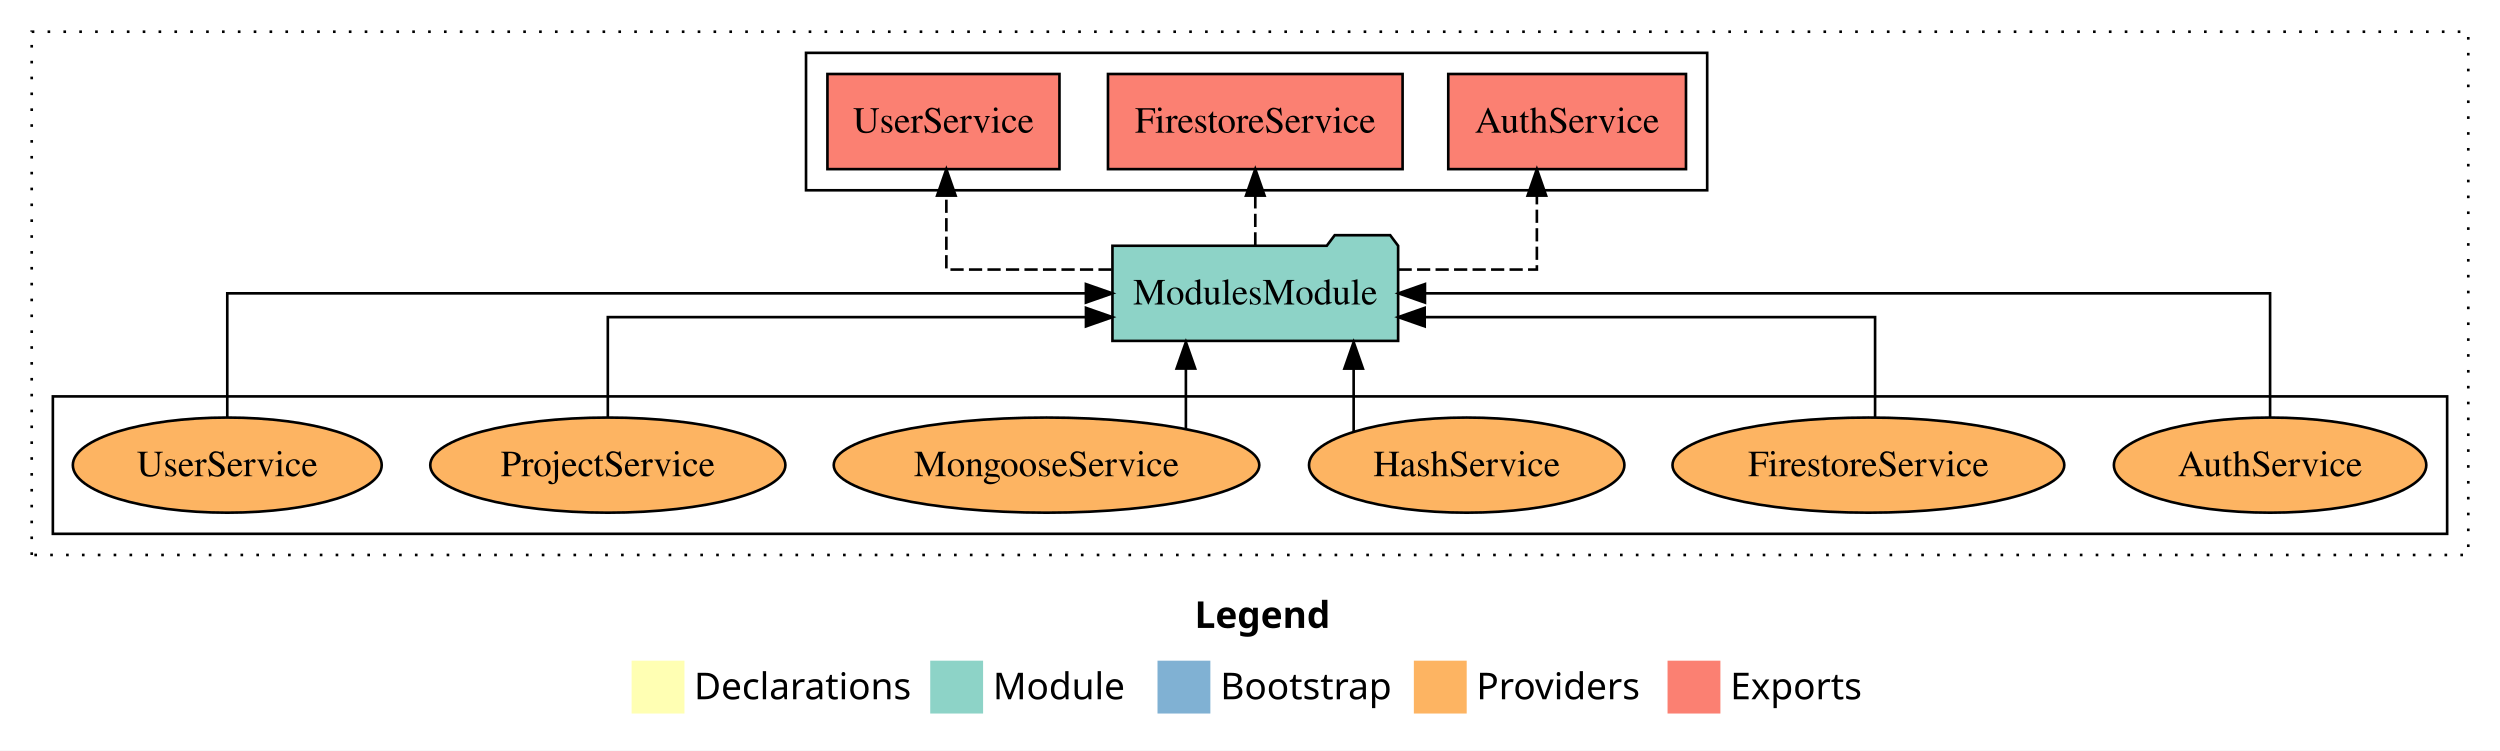
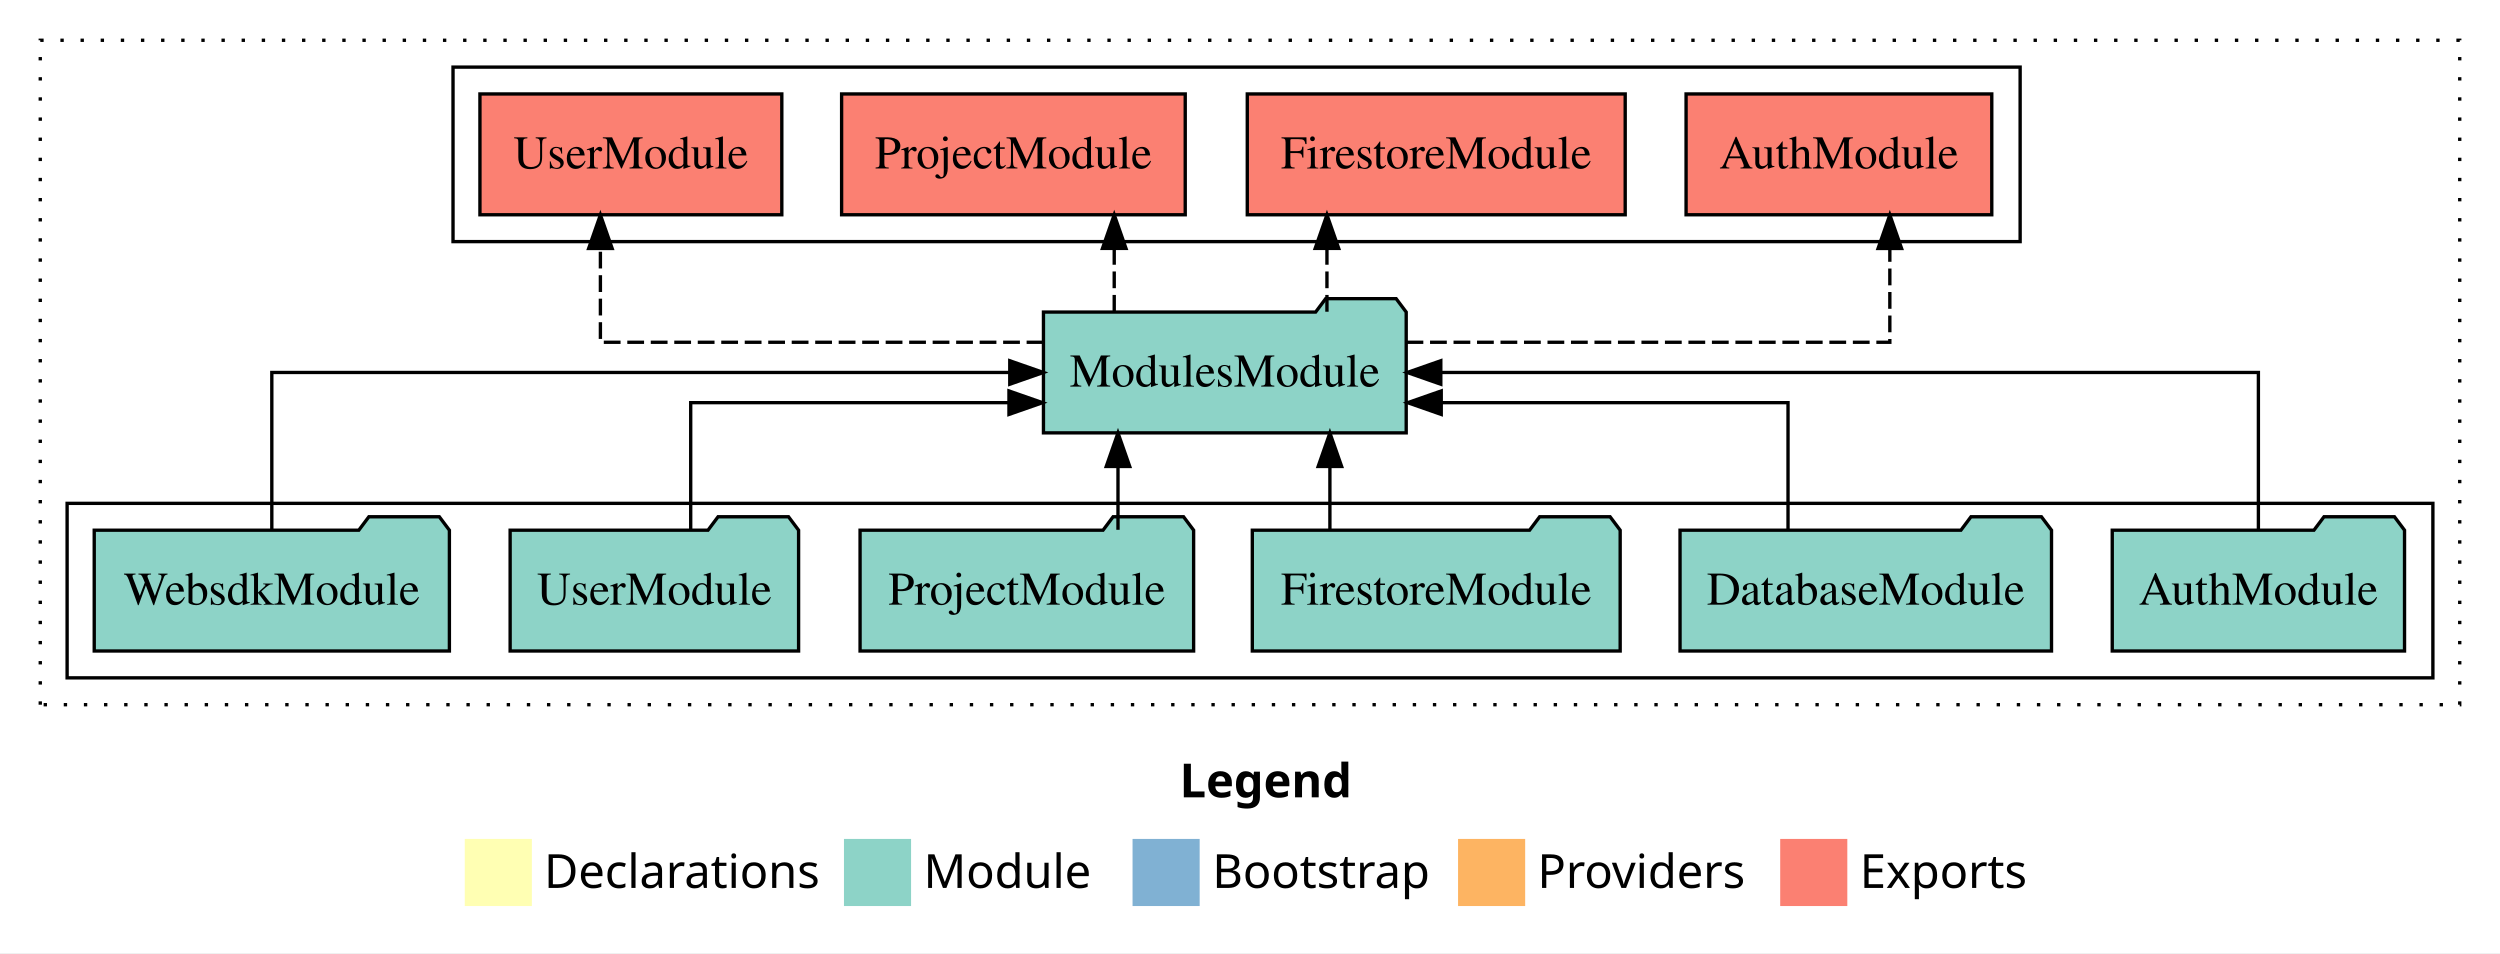
- <svg xmlns="http://www.w3.org/2000/svg" width="946pt" height="284pt" viewBox="0.00 0.00 946.00 284.00">
+ <svg xmlns="http://www.w3.org/2000/svg" width="745pt" height="284pt" viewBox="0.00 0.00 745.00 284.00">
  <g id="graph0" class="graph" transform="scale(1 1) rotate(0) translate(4 280)">
-     <polygon fill="white" stroke="transparent" points="-4,4 -4,-280 942,-280 942,4 -4,4" />
-     <text text-anchor="start" x="448.01" y="-42.4" font-family="Times-12" font-weight="bold" font-size="14.00">Legend</text>
-     <polygon fill="#ffffb3" stroke="transparent" points="235,-10 235,-30 255,-30 255,-10 235,-10" />
-     <text text-anchor="start" x="258.63" y="-15.4" font-family="Times-12" font-size="14.00">  Declarations</text>
-     <polygon fill="#8dd3c7" stroke="transparent" points="348,-10 348,-30 368,-30 368,-10 348,-10" />
-     <text text-anchor="start" x="371.73" y="-15.4" font-family="Times-12" font-size="14.00">  Module</text>
-     <polygon fill="#80b1d3" stroke="transparent" points="434,-10 434,-30 454,-30 454,-10 434,-10" />
-     <text text-anchor="start" x="457.78" y="-15.4" font-family="Times-12" font-size="14.00">  Bootstrap</text>
-     <polygon fill="#fdb462" stroke="transparent" points="531,-10 531,-30 551,-30 551,-10 531,-10" />
-     <text text-anchor="start" x="554.67" y="-15.4" font-family="Times-12" font-size="14.00">  Providers</text>
-     <polygon fill="#fb8072" stroke="transparent" points="627,-10 627,-30 647,-30 647,-10 627,-10" />
-     <text text-anchor="start" x="650.73" y="-15.4" font-family="Times-12" font-size="14.00">  Exports</text>
+     <polygon fill="white" stroke="transparent" points="-4,4 -4,-280 741,-280 741,4 -4,4" />
+     <text text-anchor="start" x="347.51" y="-42.4" font-family="Times-12" font-weight="bold" font-size="14.00">Legend
+     </text>
+     <polygon fill="#ffffb3" stroke="transparent" points="134.5,-10 134.5,-30 154.5,-30 154.5,-10 134.5,-10" />
+     <text text-anchor="start" x="158.13" y="-15.4" font-family="Times-12" font-size="14.00"> Declarations</text>
+     <polygon fill="#8dd3c7" stroke="transparent" points="247.5,-10 247.5,-30 267.5,-30 267.5,-10 247.5,-10" />
+     <text text-anchor="start" x="271.23" y="-15.4" font-family="Times-12" font-size="14.00"> Module</text>
+     <polygon fill="#80b1d3" stroke="transparent" points="333.5,-10 333.5,-30 353.5,-30 353.5,-10 333.5,-10" />
+     <text text-anchor="start" x="357.28" y="-15.4" font-family="Times-12" font-size="14.00"> Bootstrap</text>
+     <polygon fill="#fdb462" stroke="transparent" points="430.5,-10 430.5,-30 450.5,-30 450.5,-10 430.5,-10" />
+     <text text-anchor="start" x="454.17" y="-15.4" font-family="Times-12" font-size="14.00"> Providers</text>
+     <polygon fill="#fb8072" stroke="transparent" points="526.5,-10 526.5,-30 546.5,-30 546.5,-10 526.5,-10" />
+     <text text-anchor="start" x="550.23" y="-15.4" font-family="Times-12" font-size="14.00"> Exports</text>
    <g id="clust1" class="cluster">
-       <polygon fill="none" stroke="black" stroke-dasharray="1,5" points="8,-70 8,-268 930,-268 930,-70 8,-70" />
+       <polygon fill="none" stroke="black" stroke-dasharray="1,5" points="8,-70 8,-268 729,-268 729,-70 8,-70" />
    </g>
-     <g id="clust6" class="cluster">
-       <polygon fill="none" stroke="black" points="16,-78 16,-130 922,-130 922,-78 16,-78" />
+     <g id="clust3" class="cluster">
+       <polygon fill="none" stroke="black" points="16,-78 16,-130 721,-130 721,-78 16,-78" />
    </g>
    <g id="clust4" class="cluster">
-       <polygon fill="none" stroke="black" points="301,-208 301,-260 642,-260 642,-208 301,-208" />
+       <polygon fill="none" stroke="black" points="131,-208 131,-260 598,-260 598,-208 131,-208" />
    </g>
    <g id="node1" class="node">
-       <polygon fill="#fb8072" stroke="black" points="633.98,-252 544.02,-252 544.02,-216 633.98,-216 633.98,-252" />
-       <text text-anchor="middle" x="589" y="-229.8" font-family="Times,serif" font-size="14.00">AuthService </text>
+       <polygon fill="#8dd3c7" stroke="black" points="712.55,-122 709.55,-126 688.55,-126 685.55,-122 625.45,-122 625.45,-86 712.55,-86 712.55,-122" />
+       <text text-anchor="middle" x="669" y="-99.8" font-family="Times,serif" font-size="14.00">AuthModule</text>
+     </g>
+     <g id="node7" class="node">
+       <polygon fill="#8dd3c7" stroke="black" points="415.05,-187 412.05,-191 391.05,-191 388.05,-187 306.95,-187 306.95,-151 415.05,-151 415.05,-187" />
+       <text text-anchor="middle" x="361" y="-164.8" font-family="Times,serif" font-size="14.00">ModulesModule</text>
+     </g>
+     <g id="edge1" class="edge">
+       <path fill="none" stroke="black" d="M669,-122.11C669,-141.34 669,-169 669,-169 669,-169 425.36,-169 425.36,-169" />
+       <polygon fill="black" stroke="black" points="425.36,-165.5 415.36,-169 425.36,-172.5 425.36,-165.5" />
    </g>
    <g id="node2" class="node">
-       <polygon fill="#fb8072" stroke="black" points="526.74,-252 415.26,-252 415.26,-216 526.74,-216 526.74,-252" />
-       <text text-anchor="middle" x="471" y="-229.8" font-family="Times,serif" font-size="14.00">FirestoreService </text>
+       <polygon fill="#8dd3c7" stroke="black" points="607.35,-122 604.35,-126 583.35,-126 580.35,-122 496.65,-122 496.65,-86 607.35,-86 607.35,-122" />
+       <text text-anchor="middle" x="552" y="-99.8" font-family="Times,serif" font-size="14.00">DatabaseModule</text>
+     </g>
+     <g id="edge2" class="edge">
+       <path fill="none" stroke="black" d="M528.83,-122.03C528.83,-138.4 528.83,-160 528.83,-160 528.83,-160 425.49,-160 425.49,-160" />
+       <polygon fill="black" stroke="black" points="425.49,-156.5 415.49,-160 425.49,-163.5 425.49,-156.5" />
    </g>
    <g id="node3" class="node">
-       <polygon fill="#fb8072" stroke="black" points="396.9,-252 309.1,-252 309.1,-216 396.9,-216 396.9,-252" />
-       <text text-anchor="middle" x="353" y="-229.8" font-family="Times,serif" font-size="14.00">UserService </text>
+       <polygon fill="#8dd3c7" stroke="black" points="478.81,-122 475.81,-126 454.81,-126 451.81,-122 369.19,-122 369.19,-86 478.81,-86 478.81,-122" />
+       <text text-anchor="middle" x="424" y="-99.8" font-family="Times,serif" font-size="14.00">FirestoreModule</text>
+     </g>
+     <g id="edge3" class="edge">
+       <path fill="none" stroke="black" d="M392.31,-122.11C392.31,-122.11 392.31,-140.99 392.31,-140.99" />
+       <polygon fill="black" stroke="black" points="388.81,-140.99 392.31,-150.99 395.81,-140.99 388.81,-140.99" />
    </g>
    <g id="node4" class="node">
-       <polygon fill="#8dd3c7" stroke="black" points="525.05,-187 522.05,-191 501.05,-191 498.05,-187 416.95,-187 416.95,-151 525.05,-151 525.05,-187" />
-       <text text-anchor="middle" x="471" y="-164.8" font-family="Times,serif" font-size="14.00">ModulesModule</text>
+       <polygon fill="#8dd3c7" stroke="black" points="351.7,-122 348.7,-126 327.7,-126 324.7,-122 252.3,-122 252.3,-86 351.7,-86 351.7,-122" />
+       <text text-anchor="middle" x="302" y="-99.8" font-family="Times,serif" font-size="14.00">ProjectModule</text>
    </g>
-     <g id="edge1" class="edge">
-       <path fill="none" stroke="black" stroke-dasharray="5,2" d="M525.21,-178C551.53,-178 577.55,-178 577.55,-178 577.55,-178 577.55,-205.97 577.55,-205.97" />
-       <polygon fill="black" stroke="black" points="574.05,-205.97 577.55,-215.97 581.05,-205.97 574.05,-205.97" />
-     </g>
-     <g id="edge2" class="edge">
-       <path fill="none" stroke="black" stroke-dasharray="5,2" d="M471,-187.11C471,-187.11 471,-205.99 471,-205.99" />
-       <polygon fill="black" stroke="black" points="467.5,-205.99 471,-215.99 474.5,-205.99 467.5,-205.99" />
-     </g>
-     <g id="edge3" class="edge">
-       <path fill="none" stroke="black" stroke-dasharray="5,2" d="M416.65,-178C386.13,-178 354.1,-178 354.1,-178 354.1,-178 354.1,-205.97 354.1,-205.97" />
-       <polygon fill="black" stroke="black" points="350.6,-205.97 354.1,-215.97 357.6,-205.97 350.6,-205.97" />
+     <g id="edge4" class="edge">
+       <path fill="none" stroke="black" d="M329.16,-122.11C329.16,-122.11 329.16,-140.99 329.16,-140.99" />
+       <polygon fill="black" stroke="black" points="325.66,-140.99 329.16,-150.99 332.66,-140.99 325.66,-140.99" />
    </g>
    <g id="node5" class="node">
-       <ellipse fill="#fdb462" stroke="black" cx="855" cy="-104" rx="59.11" ry="18" />
-       <text text-anchor="middle" x="855" y="-99.8" font-family="Times,serif" font-size="14.00">AuthService</text>
+       <polygon fill="#8dd3c7" stroke="black" points="233.98,-122 230.98,-126 209.98,-126 206.98,-122 148.02,-122 148.02,-86 233.98,-86 233.98,-122" />
+       <text text-anchor="middle" x="191" y="-99.8" font-family="Times,serif" font-size="14.00">UserModule</text>
    </g>
-     <g id="edge4" class="edge">
-       <path fill="none" stroke="black" d="M855,-122.11C855,-141.34 855,-169 855,-169 855,-169 535.2,-169 535.2,-169" />
-       <polygon fill="black" stroke="black" points="535.2,-165.5 525.2,-169 535.2,-172.5 535.2,-165.5" />
+     <g id="edge5" class="edge">
+       <path fill="none" stroke="black" d="M201.83,-122.03C201.83,-138.4 201.83,-160 201.83,-160 201.83,-160 296.67,-160 296.67,-160" />
+       <polygon fill="black" stroke="black" points="296.67,-163.5 306.67,-160 296.67,-156.5 296.67,-163.5" />
    </g>
    <g id="node6" class="node">
-       <ellipse fill="#fdb462" stroke="black" cx="703" cy="-104" rx="74.13" ry="18" />
-       <text text-anchor="middle" x="703" y="-99.8" font-family="Times,serif" font-size="14.00">FirestoreService</text>
-     </g>
-     <g id="edge5" class="edge">
-       <path fill="none" stroke="black" d="M705.53,-122.03C705.53,-138.4 705.53,-160 705.53,-160 705.53,-160 535.1,-160 535.1,-160" />
-       <polygon fill="black" stroke="black" points="535.1,-156.5 525.1,-160 535.1,-163.5 535.1,-156.5" />
-     </g>
-     <g id="node7" class="node">
-       <ellipse fill="#fdb462" stroke="black" cx="551" cy="-104" rx="59.67" ry="18" />
-       <text text-anchor="middle" x="551" y="-99.8" font-family="Times,serif" font-size="14.00">HashService</text>
+       <polygon fill="#8dd3c7" stroke="black" points="129.92,-122 126.92,-126 105.92,-126 102.92,-122 24.08,-122 24.08,-86 129.92,-86 129.92,-122" />
+       <text text-anchor="middle" x="77" y="-99.8" font-family="Times,serif" font-size="14.00">WebsdkModule</text>
    </g>
    <g id="edge6" class="edge">
-       <path fill="none" stroke="black" d="M508.22,-116.84C508.22,-116.84 508.22,-140.52 508.22,-140.52" />
-       <polygon fill="black" stroke="black" points="504.72,-140.52 508.22,-150.52 511.72,-140.52 504.72,-140.52" />
+       <path fill="none" stroke="black" d="M77,-122.11C77,-141.34 77,-169 77,-169 77,-169 296.91,-169 296.91,-169" />
+       <polygon fill="black" stroke="black" points="296.91,-172.5 306.91,-169 296.91,-165.5 296.91,-172.5" />
    </g>
    <g id="node8" class="node">
-       <ellipse fill="#fdb462" stroke="black" cx="392" cy="-104" rx="80.52" ry="18" />
-       <text text-anchor="middle" x="392" y="-99.8" font-family="Times,serif" font-size="14.00">MongooseService</text>
+       <polygon fill="#fb8072" stroke="black" points="589.55,-252 498.45,-252 498.45,-216 589.55,-216 589.55,-252" />
+       <text text-anchor="middle" x="544" y="-229.8" font-family="Times,serif" font-size="14.00">AuthModule</text>
    </g>
    <g id="edge7" class="edge">
-       <path fill="none" stroke="black" d="M444.74,-117.78C444.74,-117.78 444.74,-140.55 444.74,-140.55" />
-       <polygon fill="black" stroke="black" points="441.24,-140.55 444.74,-150.55 448.24,-140.55 441.24,-140.55" />
+       <path fill="none" stroke="black" stroke-dasharray="5,2" d="M415.15,-178C473.83,-178 559.17,-178 559.17,-178 559.17,-178 559.17,-205.97 559.17,-205.97" />
+       <polygon fill="black" stroke="black" points="555.67,-205.97 559.17,-215.97 562.67,-205.97 555.67,-205.97" />
    </g>
    <g id="node9" class="node">
-       <ellipse fill="#fdb462" stroke="black" cx="226" cy="-104" rx="67.19" ry="18" />
-       <text text-anchor="middle" x="226" y="-99.8" font-family="Times,serif" font-size="14.00">ProjectService</text>
+       <polygon fill="#fb8072" stroke="black" points="480.31,-252 367.69,-252 367.69,-216 480.31,-216 480.31,-252" />
+       <text text-anchor="middle" x="424" y="-229.8" font-family="Times,serif" font-size="14.00">FirestoreModule</text>
    </g>
    <g id="edge8" class="edge">
-       <path fill="none" stroke="black" d="M226,-122.03C226,-138.4 226,-160 226,-160 226,-160 406.93,-160 406.93,-160" />
-       <polygon fill="black" stroke="black" points="406.93,-163.5 416.93,-160 406.93,-156.5 406.93,-163.5" />
+       <path fill="none" stroke="black" stroke-dasharray="5,2" d="M391.43,-187.11C391.43,-187.11 391.43,-205.99 391.43,-205.99" />
+       <polygon fill="black" stroke="black" points="387.93,-205.99 391.43,-215.99 394.93,-205.99 387.93,-205.99" />
    </g>
    <g id="node10" class="node">
-       <ellipse fill="#fdb462" stroke="black" cx="82" cy="-104" rx="58.44" ry="18" />
-       <text text-anchor="middle" x="82" y="-99.8" font-family="Times,serif" font-size="14.00">UserService</text>
+       <polygon fill="#fb8072" stroke="black" points="349.2,-252 246.8,-252 246.8,-216 349.2,-216 349.2,-252" />
+       <text text-anchor="middle" x="298" y="-229.8" font-family="Times,serif" font-size="14.00">ProjectModule</text>
    </g>
    <g id="edge9" class="edge">
-       <path fill="none" stroke="black" d="M82,-122.11C82,-141.34 82,-169 82,-169 82,-169 406.91,-169 406.91,-169" />
-       <polygon fill="black" stroke="black" points="406.91,-172.5 416.91,-169 406.91,-165.5 406.91,-172.5" />
+       <path fill="none" stroke="black" stroke-dasharray="5,2" d="M328.04,-187.11C328.04,-187.11 328.04,-205.99 328.04,-205.99" />
+       <polygon fill="black" stroke="black" points="324.54,-205.99 328.04,-215.99 331.54,-205.99 324.54,-205.99" />
+     </g>
+     <g id="node11" class="node">
+       <polygon fill="#fb8072" stroke="black" points="228.98,-252 139.02,-252 139.02,-216 228.98,-216 228.98,-252" />
+       <text text-anchor="middle" x="184" y="-229.8" font-family="Times,serif" font-size="14.00">UserModule</text>
+     </g>
+     <g id="edge10" class="edge">
+       <path fill="none" stroke="black" stroke-dasharray="5,2" d="M306.93,-178C251.99,-178 174.92,-178 174.92,-178 174.92,-178 174.92,-205.97 174.92,-205.97" />
+       <polygon fill="black" stroke="black" points="171.42,-205.97 174.92,-215.97 178.42,-205.97 171.42,-205.97" />
    </g>
  </g>
</svg>
